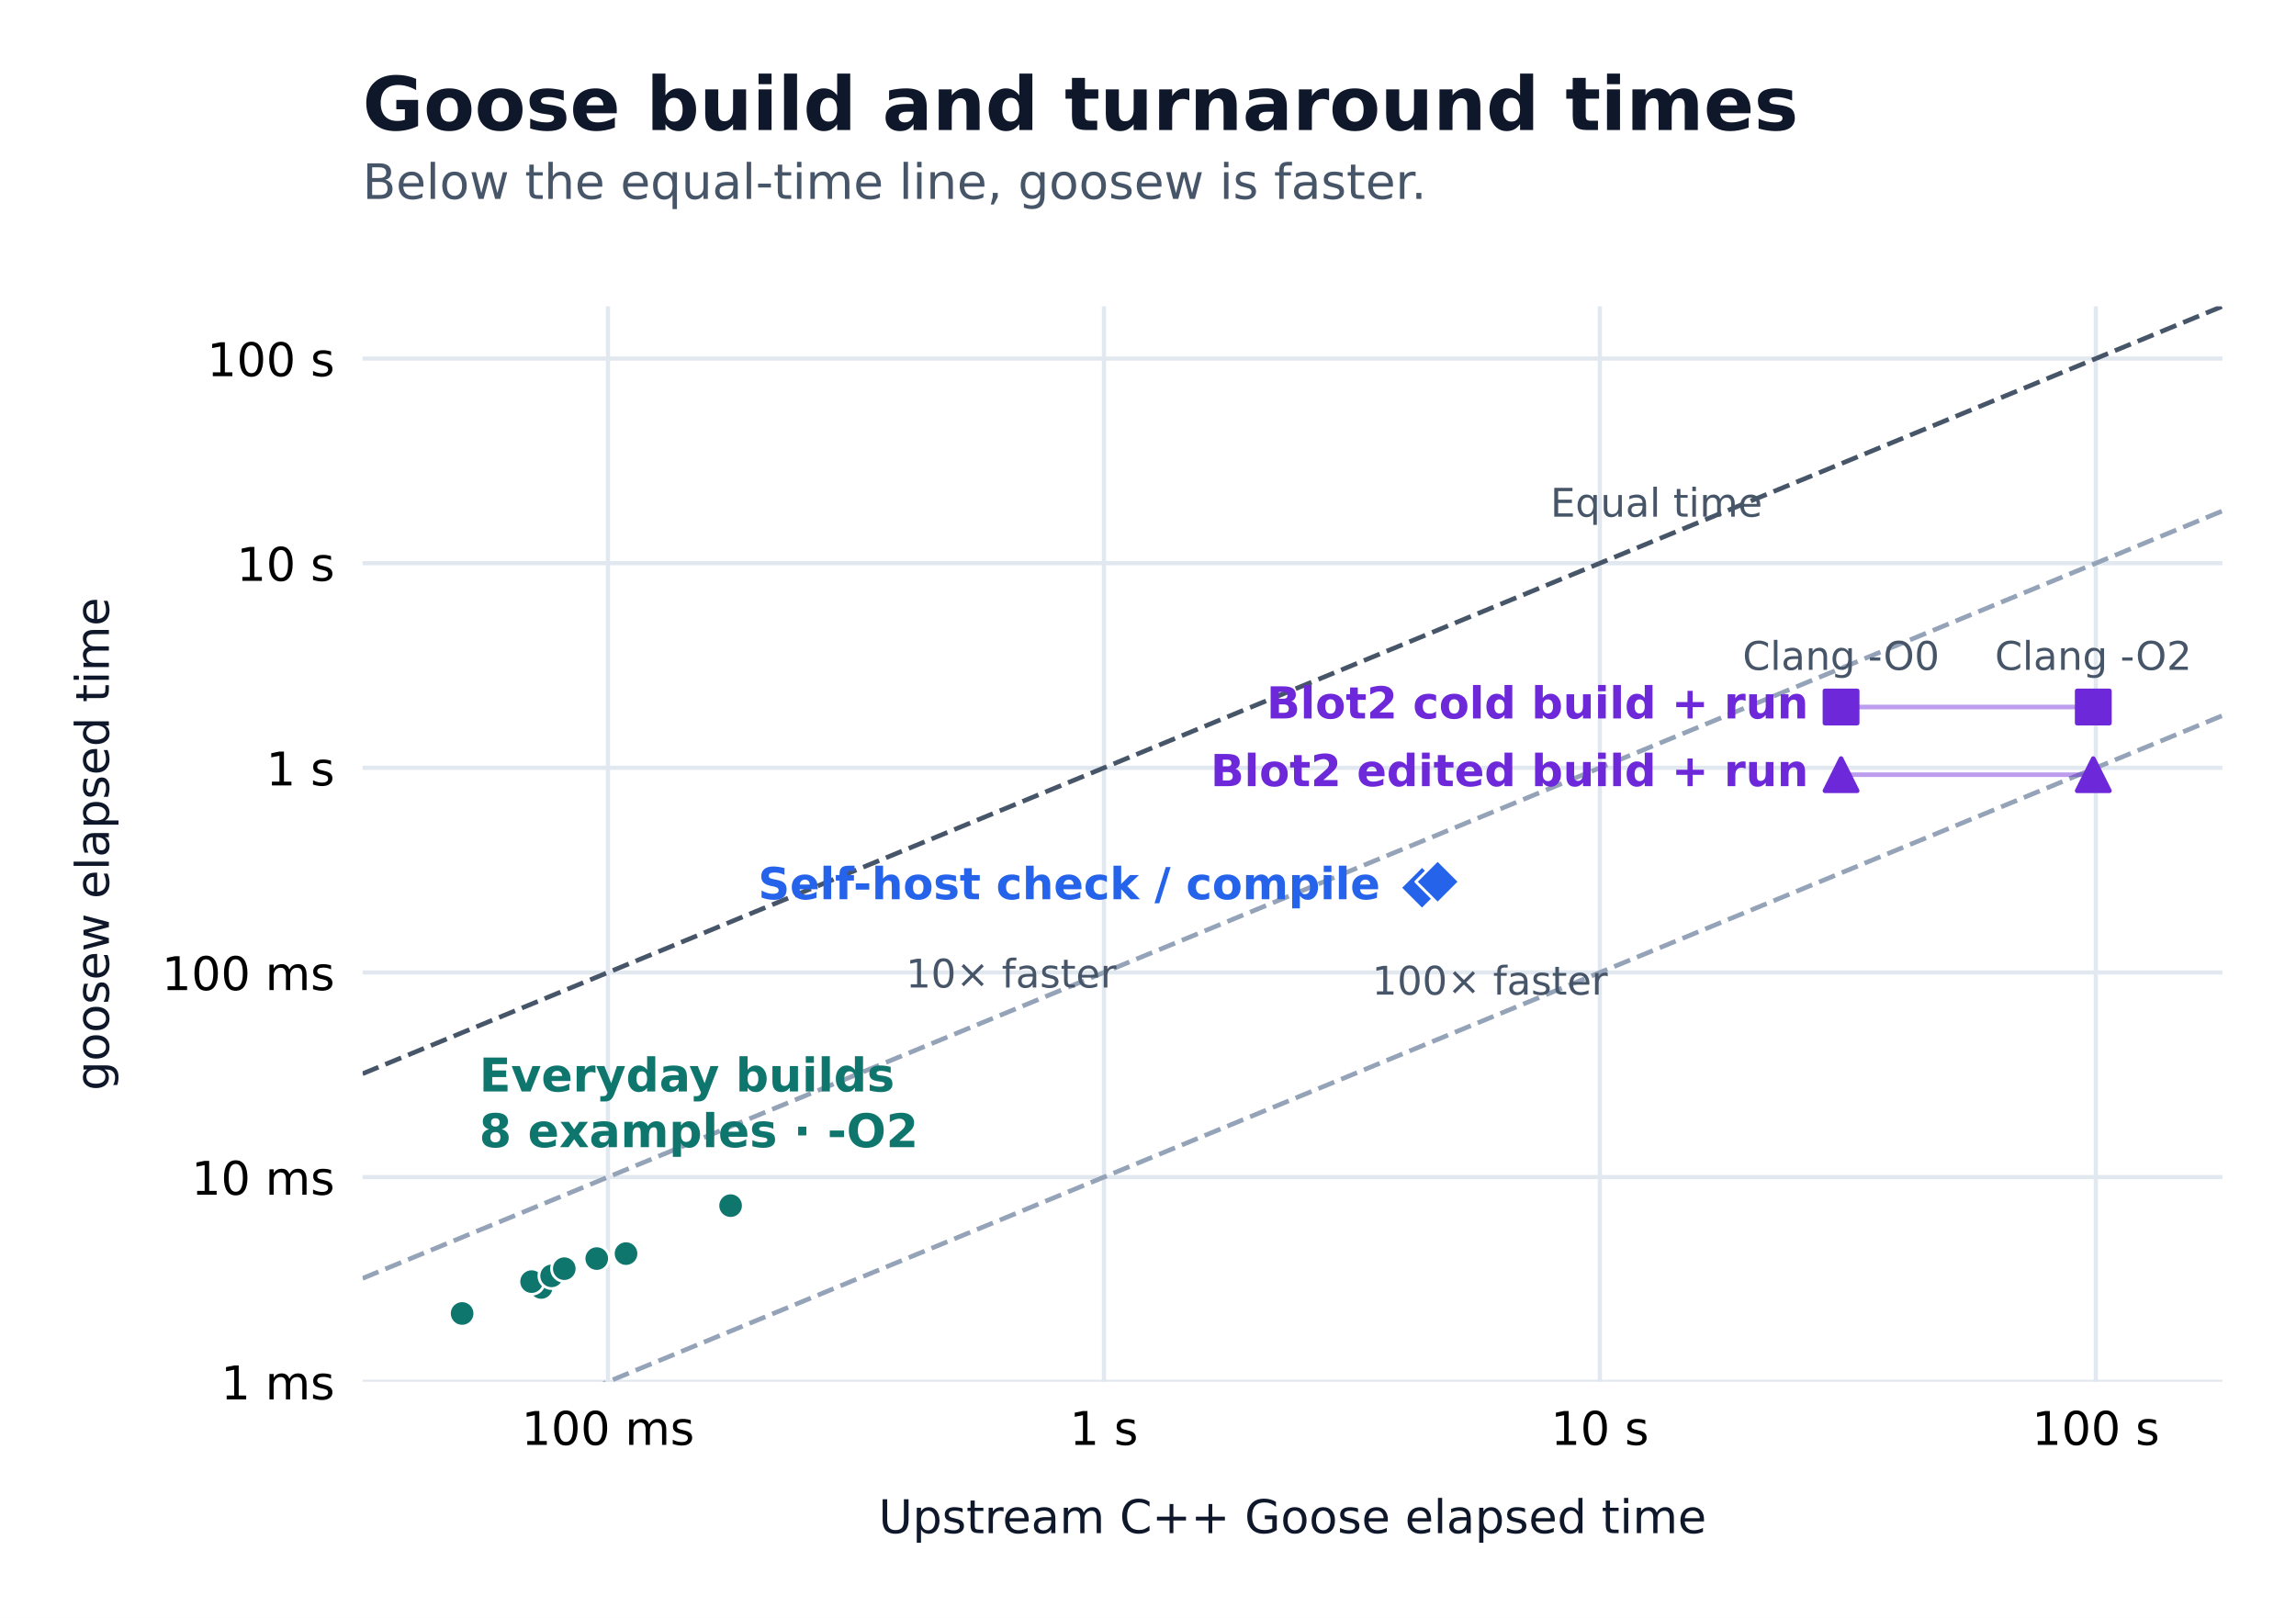
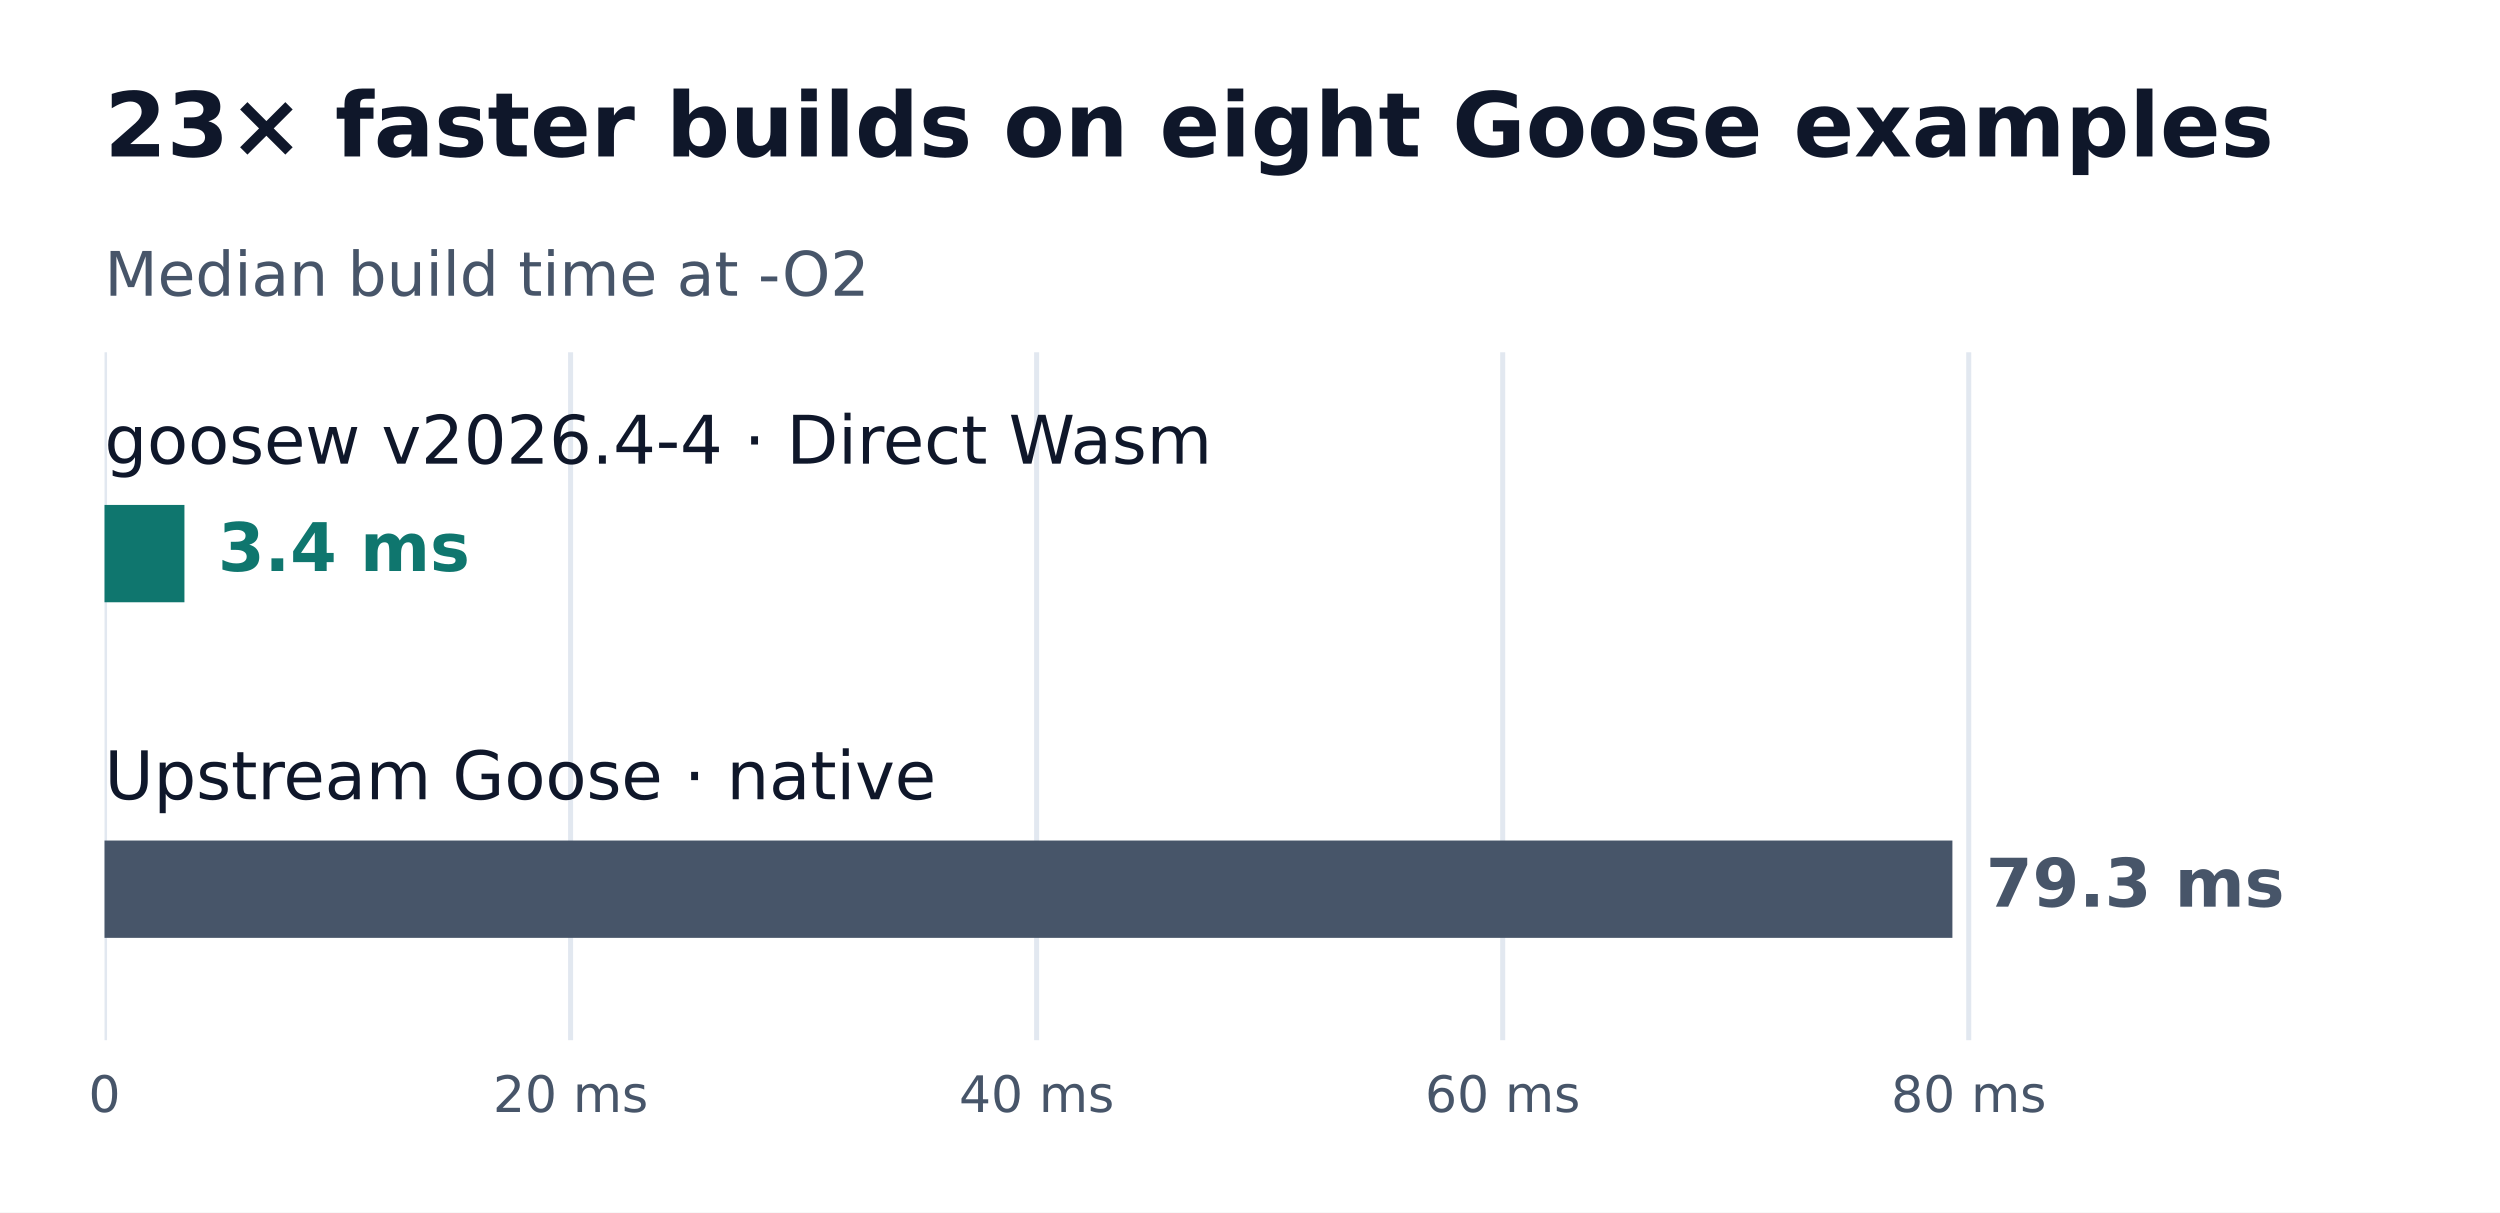
- <svg xmlns="http://www.w3.org/2000/svg" xmlns:xlink="http://www.w3.org/1999/xlink" width="494.288pt" height="348.345pt" viewBox="0 0 494.288 348.345" version="1.1">
+ <svg xmlns="http://www.w3.org/2000/svg" width="447.391pt" height="216.996pt" viewBox="0 0 447.391 216.996" version="1.1">
  <defs>
    <style type="text/css">*{stroke-linejoin: round; stroke-linecap: butt}</style>
  </defs>
  <g id="figure_1">
    <g id="patch_1">
-       <path d="M 0 348.345 L 494.288 348.345 L 494.288 0 L 0 0 z " style="fill: #ffffff" />
+       <path d="M 0 216.996 L 447.391 216.996 L 447.391 0 L 0 0 z " style="fill: #ffffff" />
    </g>
    <g id="axes_1">
      <g id="patch_2">
-         <path d="M 78.056 297.504 L 478.448 297.504 L 478.448 65.952 L 78.056 65.952 z " style="fill: #ffffff" />
+         <path d="M 18.703 186.156 L 431.551 186.156 L 431.551 63.036 L 18.703 63.036 z " style="fill: #ffffff" />
      </g>
      <g id="matplotlib.axis_1">
        <g id="xtick_1">
          <g id="line2d_1">
-             <path d="M 130.89 297.504 L 130.89 65.952 " clip-path="url(#pcee9485814)" style="fill: none; stroke: #e2e8f0; stroke-width: 0.9; stroke-linecap: square" />
+             <path d="M 18.703 186.156 L 18.703 63.036 " clip-path="url(#p0e16f65a06)" style="fill: none; stroke: #e2e8f0; stroke-width: 0.9; stroke-linecap: square" />
          </g>
          <g id="line2d_2" />
          <g id="text_1">
-             <text style="font-size: 10px; font-family: 'DejaVu Sans'; text-anchor: middle" x="130.89" y="311.102" transform="rotate(-0 130.8904 311.1017)">100 ms</text>
+             <text style="font-size: 9px; font-family: 'DejaVu Sans'; text-anchor: middle; fill: #475569" x="18.703" y="198.994" transform="rotate(-0 18.70312 198.9939)">0</text>
          </g>
        </g>
        <g id="xtick_2">
          <g id="line2d_3">
-             <path d="M 237.658 297.504 L 237.658 65.952 " clip-path="url(#pcee9485814)" style="fill: none; stroke: #e2e8f0; stroke-width: 0.9; stroke-linecap: square" />
+             <path d="M 102.107 186.156 L 102.107 63.036 " clip-path="url(#p0e16f65a06)" style="fill: none; stroke: #e2e8f0; stroke-width: 0.9; stroke-linecap: square" />
          </g>
          <g id="line2d_4" />
          <g id="text_2">
-             <text style="font-size: 10px; font-family: 'DejaVu Sans'; text-anchor: middle" x="237.658" y="311.102" transform="rotate(-0 237.6581 311.1017)">1 s</text>
+             <text style="font-size: 9px; font-family: 'DejaVu Sans'; text-anchor: middle; fill: #475569" x="102.107" y="198.994" transform="rotate(-0 102.1068 198.9939)">20 ms</text>
          </g>
        </g>
        <g id="xtick_3">
          <g id="line2d_5">
-             <path d="M 344.426 297.504 L 344.426 65.952 " clip-path="url(#pcee9485814)" style="fill: none; stroke: #e2e8f0; stroke-width: 0.9; stroke-linecap: square" />
+             <path d="M 185.51 186.156 L 185.51 63.036 " clip-path="url(#p0e16f65a06)" style="fill: none; stroke: #e2e8f0; stroke-width: 0.9; stroke-linecap: square" />
          </g>
          <g id="line2d_6" />
          <g id="text_3">
-             <text style="font-size: 10px; font-family: 'DejaVu Sans'; text-anchor: middle" x="344.426" y="311.102" transform="rotate(-0 344.4258 311.1017)">10 s</text>
+             <text style="font-size: 9px; font-family: 'DejaVu Sans'; text-anchor: middle; fill: #475569" x="185.51" y="198.994" transform="rotate(-0 185.5104 198.9939)">40 ms</text>
          </g>
        </g>
        <g id="xtick_4">
          <g id="line2d_7">
-             <path d="M 451.194 297.504 L 451.194 65.952 " clip-path="url(#pcee9485814)" style="fill: none; stroke: #e2e8f0; stroke-width: 0.9; stroke-linecap: square" />
+             <path d="M 268.914 186.156 L 268.914 63.036 " clip-path="url(#p0e16f65a06)" style="fill: none; stroke: #e2e8f0; stroke-width: 0.9; stroke-linecap: square" />
          </g>
          <g id="line2d_8" />
          <g id="text_4">
-             <text style="font-size: 10px; font-family: 'DejaVu Sans'; text-anchor: middle" x="451.194" y="311.102" transform="rotate(-0 451.1935 311.1017)">100 s</text>
+             <text style="font-size: 9px; font-family: 'DejaVu Sans'; text-anchor: middle; fill: #475569" x="268.914" y="198.994" transform="rotate(-0 268.914 198.9939)">60 ms</text>
          </g>
        </g>
-         <g id="xtick_5" />
-         <g id="xtick_6" />
-         <g id="xtick_7" />
-         <g id="xtick_8" />
-         <g id="xtick_9" />
-         <g id="xtick_10" />
-         <g id="xtick_11" />
-         <g id="xtick_12" />
-         <g id="xtick_13" />
-         <g id="xtick_14" />
-         <g id="xtick_15" />
-         <g id="xtick_16" />
-         <g id="xtick_17" />
-         <g id="xtick_18" />
-         <g id="xtick_19" />
-         <g id="xtick_20" />
-         <g id="xtick_21" />
-         <g id="xtick_22" />
-         <g id="xtick_23" />
-         <g id="xtick_24" />
-         <g id="xtick_25" />
-         <g id="xtick_26" />
-         <g id="xtick_27" />
-         <g id="xtick_28" />
-         <g id="xtick_29" />
-         <g id="xtick_30" />
-         <g id="xtick_31" />
-         <g id="xtick_32" />
-         <g id="xtick_33" />
-         <g id="xtick_34" />
-         <g id="text_5">
-           <text style="font-size: 10px; font-family: 'DejaVu Sans'; text-anchor: middle; fill: #0f172a" x="278.252" y="330.102" transform="rotate(-0 278.2524 330.1024)">Upstream C++ Goose elapsed time</text>
+         <g id="xtick_5">
+           <g id="line2d_9">
+             <path d="M 352.318 186.156 L 352.318 63.036 " clip-path="url(#p0e16f65a06)" style="fill: none; stroke: #e2e8f0; stroke-width: 0.9; stroke-linecap: square" />
+           </g>
+           <g id="line2d_10" />
+           <g id="text_5">
+             <text style="font-size: 9px; font-family: 'DejaVu Sans'; text-anchor: middle; fill: #475569" x="352.318" y="198.994" transform="rotate(-0 352.3177 198.9939)">80 ms</text>
+           </g>
        </g>
      </g>
-       <g id="matplotlib.axis_2">
-         <g id="ytick_1">
-           <g id="line2d_9">
-             <path d="M 78.056 297.504 L 478.448 297.504 " clip-path="url(#pcee9485814)" style="fill: none; stroke: #e2e8f0; stroke-width: 0.9; stroke-linecap: square" />
-           </g>
-           <g id="line2d_10" />
-           <g id="text_6">
-             <text style="font-size: 10px; font-family: 'DejaVu Sans'; text-anchor: end" x="72.056" y="301.303" transform="rotate(-0 72.05641 301.3028)">1 ms</text>
-           </g>
-         </g>
-         <g id="ytick_2">
-           <g id="line2d_11">
-             <path d="M 78.056 253.443 L 478.448 253.443 " clip-path="url(#pcee9485814)" style="fill: none; stroke: #e2e8f0; stroke-width: 0.9; stroke-linecap: square" />
-           </g>
-           <g id="line2d_12" />
-           <g id="text_7">
-             <text style="font-size: 10px; font-family: 'DejaVu Sans'; text-anchor: end" x="72.056" y="257.242" transform="rotate(-0 72.05641 257.2419)">10 ms</text>
-           </g>
-         </g>
-         <g id="ytick_3">
-           <g id="line2d_13">
-             <path d="M 78.056 209.382 L 478.448 209.382 " clip-path="url(#pcee9485814)" style="fill: none; stroke: #e2e8f0; stroke-width: 0.9; stroke-linecap: square" />
-           </g>
-           <g id="line2d_14" />
-           <g id="text_8">
-             <text style="font-size: 10px; font-family: 'DejaVu Sans'; text-anchor: end" x="72.056" y="213.181" transform="rotate(-0 72.05641 213.181)">100 ms</text>
-           </g>
-         </g>
-         <g id="ytick_4">
-           <g id="line2d_15">
-             <path d="M 78.056 165.321 L 478.448 165.321 " clip-path="url(#pcee9485814)" style="fill: none; stroke: #e2e8f0; stroke-width: 0.9; stroke-linecap: square" />
-           </g>
-           <g id="line2d_16" />
-           <g id="text_9">
-             <text style="font-size: 10px; font-family: 'DejaVu Sans'; text-anchor: end" x="72.056" y="169.12" transform="rotate(-0 72.05641 169.1201)">1 s</text>
-           </g>
-         </g>
-         <g id="ytick_5">
-           <g id="line2d_17">
-             <path d="M 78.056 121.26 L 478.448 121.26 " clip-path="url(#pcee9485814)" style="fill: none; stroke: #e2e8f0; stroke-width: 0.9; stroke-linecap: square" />
-           </g>
-           <g id="line2d_18" />
-           <g id="text_10">
-             <text style="font-size: 10px; font-family: 'DejaVu Sans'; text-anchor: end" x="72.056" y="125.059" transform="rotate(-0 72.05641 125.0593)">10 s</text>
-           </g>
-         </g>
-         <g id="ytick_6">
-           <g id="line2d_19">
-             <path d="M 78.056 77.2 L 478.448 77.2 " clip-path="url(#pcee9485814)" style="fill: none; stroke: #e2e8f0; stroke-width: 0.9; stroke-linecap: square" />
-           </g>
-           <g id="line2d_20" />
-           <g id="text_11">
-             <text style="font-size: 10px; font-family: 'DejaVu Sans'; text-anchor: end" x="72.056" y="80.998" transform="rotate(-0 72.05641 80.99836)">100 s</text>
-           </g>
-         </g>
-         <g id="ytick_7" />
-         <g id="ytick_8" />
-         <g id="ytick_9" />
-         <g id="ytick_10" />
-         <g id="ytick_11" />
-         <g id="ytick_12" />
-         <g id="ytick_13" />
-         <g id="ytick_14" />
-         <g id="ytick_15" />
-         <g id="ytick_16" />
-         <g id="ytick_17" />
-         <g id="ytick_18" />
-         <g id="ytick_19" />
-         <g id="ytick_20" />
-         <g id="ytick_21" />
-         <g id="ytick_22" />
-         <g id="ytick_23" />
-         <g id="ytick_24" />
-         <g id="ytick_25" />
-         <g id="ytick_26" />
-         <g id="ytick_27" />
-         <g id="ytick_28" />
-         <g id="ytick_29" />
-         <g id="ytick_30" />
-         <g id="ytick_31" />
-         <g id="ytick_32" />
-         <g id="ytick_33" />
-         <g id="ytick_34" />
-         <g id="ytick_35" />
-         <g id="ytick_36" />
-         <g id="ytick_37" />
-         <g id="ytick_38" />
-         <g id="ytick_39" />
-         <g id="ytick_40" />
-         <g id="ytick_41" />
-         <g id="ytick_42" />
-         <g id="ytick_43" />
-         <g id="ytick_44" />
-         <g id="ytick_45" />
-         <g id="ytick_46" />
-         <g id="text_12">
-           <text style="font-size: 10px; font-family: 'DejaVu Sans'; text-anchor: middle; fill: #0f172a" x="23.438" y="181.728" transform="rotate(-90 23.43844 181.728)">goosew elapsed time</text>
-         </g>
+       <g id="matplotlib.axis_2" />
+       <g id="patch_3">
+         <path d="M 18.703 107.78 L 33.006 107.78 L 33.006 90.363 L 18.703 90.363 z " clip-path="url(#p0e16f65a06)" style="fill: #0f766e" />
      </g>
-       <g id="line2d_21">
-         <path d="M 78.056 231.186 L 478.448 65.952 " clip-path="url(#pcee9485814)" style="fill: none; stroke-dasharray: 3.7,1.6; stroke-dashoffset: 0; stroke: #475569" />
+       <g id="patch_4">
+         <path d="M 18.703 167.838 L 349.395 167.838 L 349.395 150.421 L 18.703 150.421 z " clip-path="url(#p0e16f65a06)" style="fill: #475569" />
      </g>
-       <g id="line2d_22">
-         <path d="M 78.056 275.247 L 478.448 110.013 " clip-path="url(#pcee9485814)" style="fill: none; stroke-dasharray: 3.7,1.6; stroke-dashoffset: 0; stroke: #94a3b8" />
+       <g id="text_6">
+         <text style="font-size: 12px; font-family: 'DejaVu Sans'; text-anchor: start; fill: #0f172a" x="18.703" y="82.975" transform="rotate(-0 18.70312 82.97543)">goosew v2026.4-4 · Direct Wasm</text>
      </g>
-       <g id="line2d_23">
-         <path d="M 78.056 319.308 L 478.448 154.074 " clip-path="url(#pcee9485814)" style="fill: none; stroke-dasharray: 3.7,1.6; stroke-dashoffset: 0; stroke: #94a3b8" />
+       <g id="text_7">
+         <text style="font-weight: 700; font-size: 12px; font-family: 'DejaVu Sans'; text-anchor: start; fill: #0f766e" x="39.006" y="102.188" transform="rotate(-0 39.0062 102.1883)">3.4 ms</text>
      </g>
-       <g id="line2d_24">
-         <path d="M 396.346 152.227 L 450.648 152.227 " clip-path="url(#pcee9485814)" style="fill: none; stroke: #6d28d9; stroke-opacity: 0.45; stroke-linecap: square" />
+       <g id="text_8">
+         <text style="font-size: 12px; font-family: 'DejaVu Sans'; text-anchor: start; fill: #0f172a" x="18.703" y="143.034" transform="rotate(-0 18.70312 143.034)">Upstream Goose · native</text>
      </g>
-       <g id="line2d_25">
-         <path d="M 396.346 166.798 L 450.648 166.798 " clip-path="url(#pcee9485814)" style="fill: none; stroke: #6d28d9; stroke-opacity: 0.45; stroke-linecap: square" />
-       </g>
-       <g id="text_13">
-         <text style="font-size: 8.5px; font-family: 'DejaVu Sans'; text-anchor: middle; fill: #475569" x="356.591" y="111.24" transform="rotate(-0 356.5913 111.24)">Equal time</text>
-       </g>
-       <g id="text_14">
-         <text style="font-size: 8.5px; font-family: 'DejaVu Sans'; text-anchor: middle; fill: #475569" x="217.683" y="212.625" transform="rotate(-0 217.6833 212.6254)">10× faster</text>
-       </g>
-       <g id="text_15">
-         <text style="font-size: 8.5px; font-family: 'DejaVu Sans'; text-anchor: middle; fill: #475569" x="320.74" y="214.157" transform="rotate(-0 320.7396 214.1571)">100× faster</text>
-       </g>
-       <g id="text_16">
-         <text style="font-weight: 700; font-size: 10px; font-family: 'DejaVu Sans'; fill: #0f766e" transform="translate(103.1695 235.0018)">Everyday builds</text>
-         <text style="font-weight: 700; font-size: 10px; font-family: 'DejaVu Sans'; fill: #0f766e" transform="translate(103.1695 247.0046)">8 examples · -O2</text>
-       </g>
-       <g id="text_17">
-         <text style="font-weight: 700; font-size: 9.5px; font-family: 'DejaVu Sans'; text-anchor: end; fill: #2563eb" x="297.136" y="193.61" transform="rotate(-0 297.1355 193.6097)">Self-host check / compile</text>
-       </g>
-       <g id="text_18">
-         <text style="font-weight: 700; font-size: 9.5px; font-family: 'DejaVu Sans'; text-anchor: end; fill: #6d28d9" x="389.346" y="154.696" transform="rotate(-0 389.3458 154.6956)">Blot2 cold build + run</text>
-       </g>
-       <g id="text_19">
-         <text style="font-weight: 700; font-size: 9.5px; font-family: 'DejaVu Sans'; text-anchor: end; fill: #6d28d9" x="389.346" y="169.267" transform="rotate(-0 389.3458 169.2666)">Blot2 edited build + run</text>
-       </g>
-       <g id="text_20">
-         <text style="font-size: 8.5px; font-family: 'DejaVu Sans'; text-anchor: middle; fill: #475569" x="396.346" y="144.227" transform="rotate(-0 396.3458 144.2275)">Clang -O0</text>
-       </g>
-       <g id="text_21">
-         <text style="font-size: 8.5px; font-family: 'DejaVu Sans'; text-anchor: middle; fill: #475569" x="450.648" y="144.227" transform="rotate(-0 450.6483 144.2275)">Clang -O2</text>
-       </g>
-       <g id="PathCollection_1">
-         <defs>
-           <path id="ma6f28c9b0b" d="M 0 2.739 C 0.726 2.739 1.423 2.45 1.936 1.936 C 2.45 1.423 2.739 0.726 2.739 0 C 2.739 -0.726 2.45 -1.423 1.936 -1.936 C 1.423 -2.45 0.726 -2.739 0 -2.739 C -0.726 -2.739 -1.423 -2.45 -1.936 -1.936 C -2.45 -1.423 -2.739 -0.726 -2.739 0 C -2.739 0.726 -2.45 1.423 -1.936 1.936 C -1.423 2.45 -0.726 2.739 0 2.739 z " style="stroke: #ffffff; stroke-width: 0.6" />
-         </defs>
-         <g clip-path="url(#pcee9485814)">
-           <use xlink:href="#ma6f28c9b0b" x="99.486" y="282.806" style="fill: #0f766e; stroke: #ffffff; stroke-width: 0.6" />
-           <use xlink:href="#ma6f28c9b0b" x="116.511" y="277.206" style="fill: #0f766e; stroke: #ffffff; stroke-width: 0.6" />
-           <use xlink:href="#ma6f28c9b0b" x="114.442" y="275.945" style="fill: #0f766e; stroke: #ffffff; stroke-width: 0.6" />
-           <use xlink:href="#ma6f28c9b0b" x="118.752" y="274.71" style="fill: #0f766e; stroke: #ffffff; stroke-width: 0.6" />
-           <use xlink:href="#ma6f28c9b0b" x="128.469" y="270.988" style="fill: #0f766e; stroke: #ffffff; stroke-width: 0.6" />
-           <use xlink:href="#ma6f28c9b0b" x="121.479" y="273.16" style="fill: #0f766e; stroke: #ffffff; stroke-width: 0.6" />
-           <use xlink:href="#ma6f28c9b0b" x="134.771" y="269.917" style="fill: #0f766e; stroke: #ffffff; stroke-width: 0.6" />
-           <use xlink:href="#ma6f28c9b0b" x="157.285" y="259.589" style="fill: #0f766e; stroke: #ffffff; stroke-width: 0.6" />
-         </g>
-       </g>
-       <g id="PathCollection_2">
-         <defs>
-           <path id="mcafbfaf725" d="M -0 4.69 L 4.69 0 L 0 -4.69 L -4.69 -0 z " style="stroke: #ffffff; stroke-width: 0.6" />
-         </defs>
-         <g clip-path="url(#pcee9485814)">
-           <use xlink:href="#mcafbfaf725" x="306.136" y="191.142" style="fill: #2563eb; stroke: #ffffff; stroke-width: 0.6" />
-           <use xlink:href="#mcafbfaf725" x="309.499" y="189.844" style="fill: #2563eb; stroke: #ffffff; stroke-width: 0.6" />
-         </g>
-       </g>
-       <g id="PathCollection_3">
-         <defs>
-           <path id="md15bc6973b" d="M -3.464 3.464 L 3.464 3.464 L 3.464 -3.464 L -3.464 -3.464 z " style="stroke: #6d28d9" />
-         </defs>
-         <g clip-path="url(#pcee9485814)">
-           <use xlink:href="#md15bc6973b" x="396.346" y="152.227" style="fill: #6d28d9; stroke: #6d28d9" />
-           <use xlink:href="#md15bc6973b" x="450.648" y="152.227" style="fill: #6d28d9; stroke: #6d28d9" />
-         </g>
-       </g>
-       <g id="PathCollection_4">
-         <defs>
-           <path id="m2c71c9607b" d="M 0 -3.464 L -3.464 3.464 L 3.464 3.464 z " style="stroke: #6d28d9" />
-         </defs>
-         <g clip-path="url(#pcee9485814)">
-           <use xlink:href="#m2c71c9607b" x="396.346" y="166.798" style="fill: #6d28d9; stroke: #6d28d9" />
-           <use xlink:href="#m2c71c9607b" x="450.648" y="166.798" style="fill: #6d28d9; stroke: #6d28d9" />
-         </g>
+       <g id="text_9">
+         <text style="font-weight: 700; font-size: 12px; font-family: 'DejaVu Sans'; text-anchor: start; fill: #475569" x="355.395" y="162.247" transform="rotate(-0 355.3955 162.2468)">79.3 ms</text>
      </g>
    </g>
-     <g id="text_22">
-       <text style="font-weight: 700; font-size: 16px; font-family: 'DejaVu Sans'; text-anchor: start; fill: #0f172a" x="78.056" y="27.997" transform="rotate(-0 78.05641 27.9975)">Goose build and turnaround times</text>
+     <g id="text_10">
+       <text style="font-weight: 700; font-size: 16px; font-family: 'DejaVu Sans'; text-anchor: start; fill: #0f172a" x="18.703" y="27.997" transform="rotate(-0 18.70312 27.9975)">23× faster builds on eight Goose examples</text>
    </g>
-     <g id="text_23">
-       <text style="font-size: 10.5px; font-family: 'DejaVu Sans'; text-anchor: start; fill: #475569" x="78.056" y="42.826" transform="rotate(-0 78.05641 42.82636)">Below the equal-time line, goosew is faster.</text>
+     <g id="text_11">
+       <text style="font-size: 11px; font-family: 'DejaVu Sans'; text-anchor: start; fill: #475569" x="18.703" y="52.926" transform="rotate(-0 18.70312 52.92628)">Median build time at -O2</text>
    </g>
  </g>
  <defs>
-     <clipPath id="pcee9485814">
-       <rect x="78.056" y="65.952" width="400.392" height="231.552" />
+     <clipPath id="p0e16f65a06">
+       <rect x="18.703" y="63.036" width="412.848" height="123.12" />
    </clipPath>
  </defs>
</svg>
